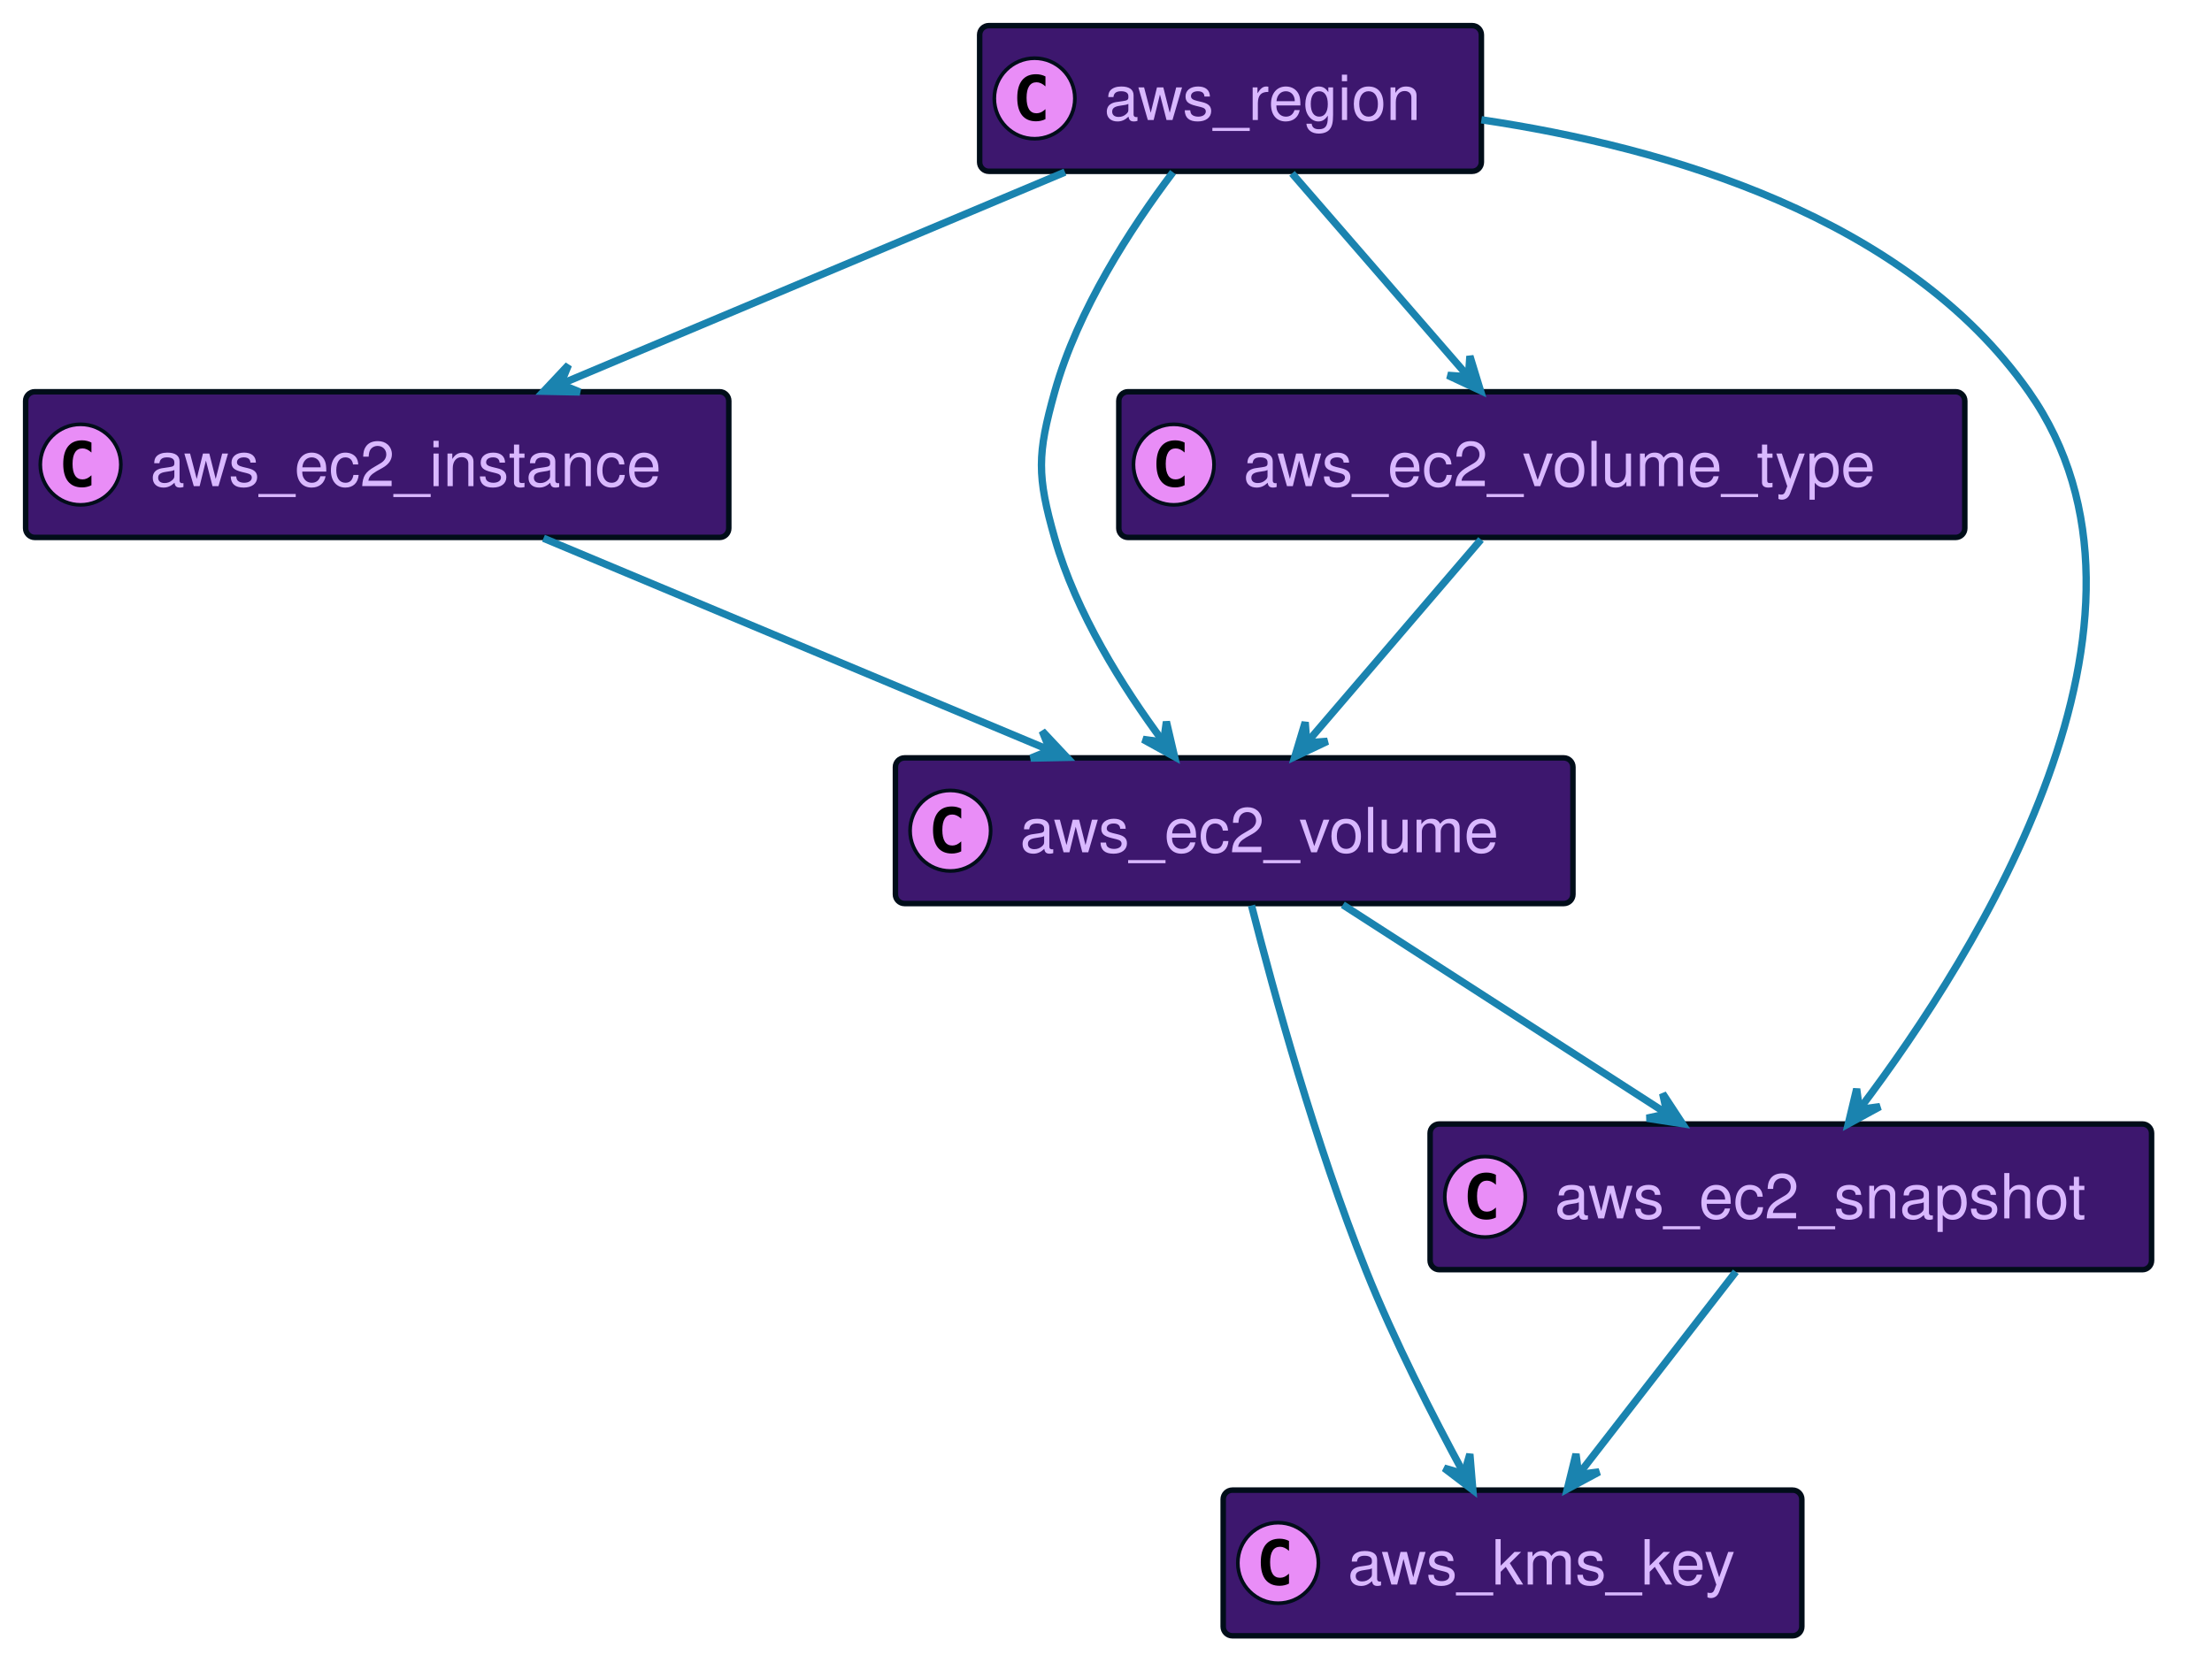
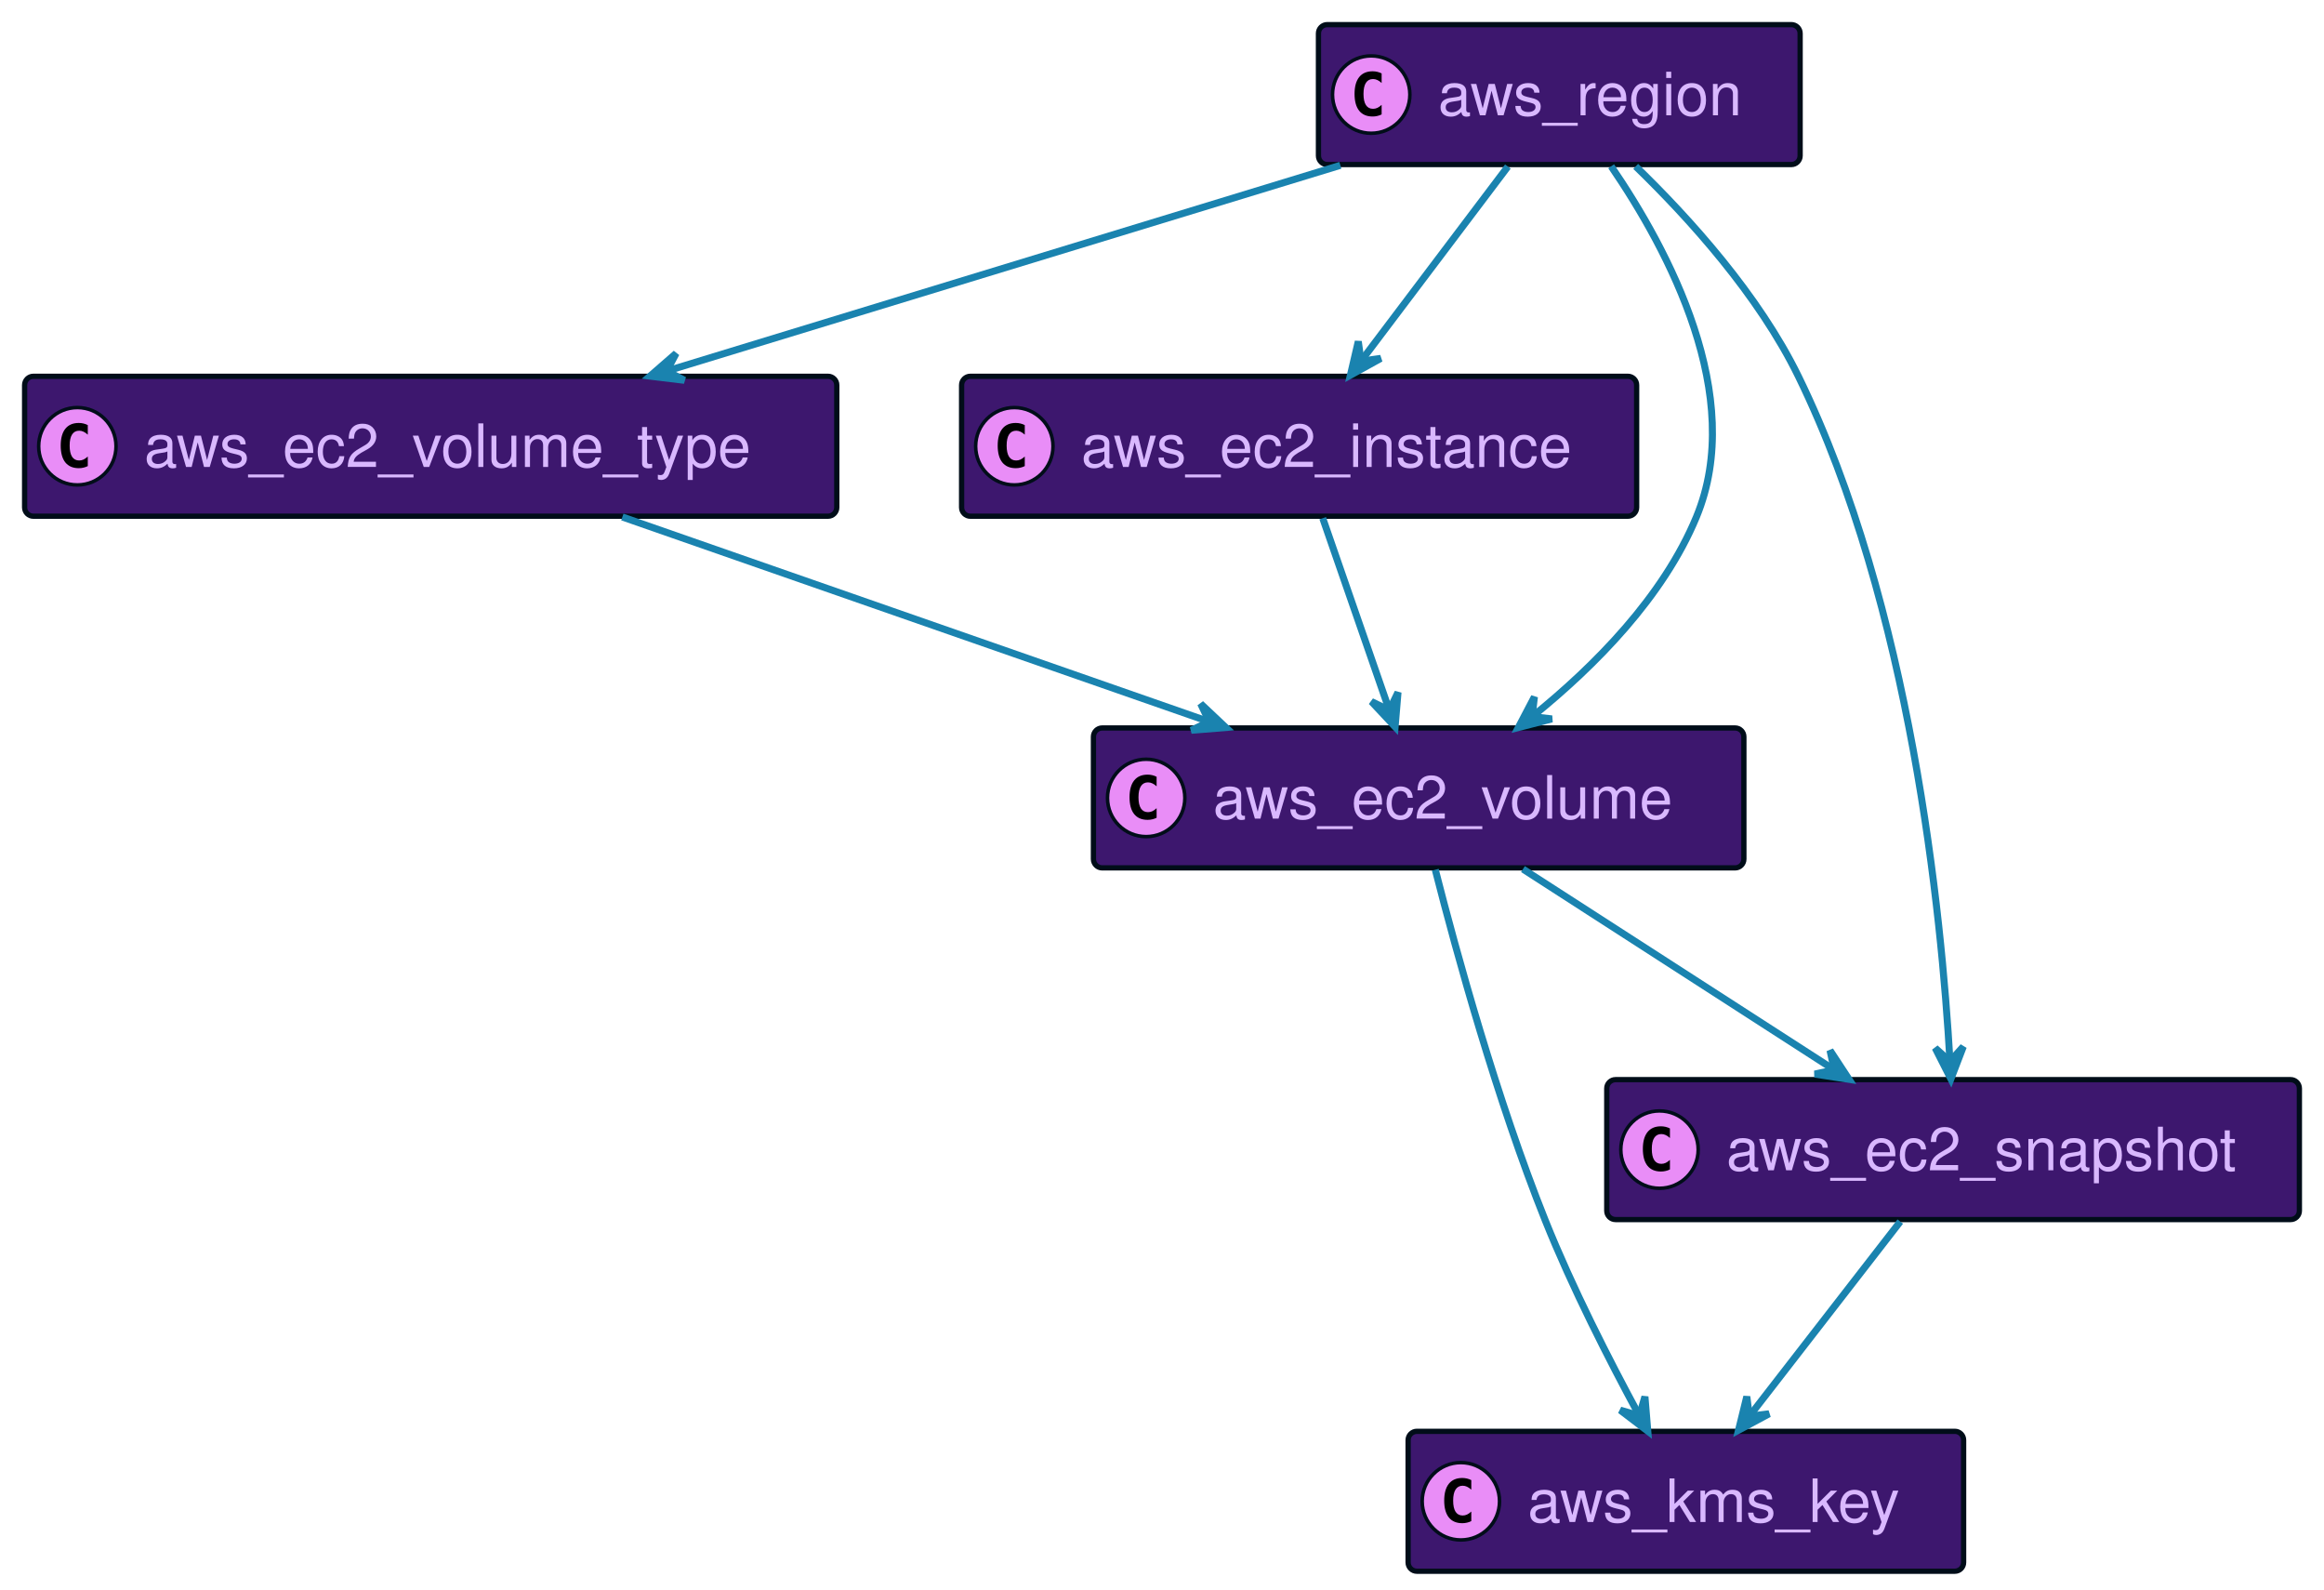
- <svg xmlns="http://www.w3.org/2000/svg" xmlns:xlink="http://www.w3.org/1999/xlink" width="604" height="452" preserveAspectRatio="none" style="width:604px;height:452px;background:#00000000">
+ <svg xmlns="http://www.w3.org/2000/svg" xmlns:xlink="http://www.w3.org/1999/xlink" width="661" height="452" preserveAspectRatio="none" style="width:661px;height:452px;background:#00000000">
  <a xlink:actuate="onRequest" xlink:href="#a" xlink:show="new" xlink:title="#aws_kms_key" xlink:type="simple" target="_top">
-     <rect id="a" width="158" height="39.789" x="334" y="407" fill="#3D176E" rx="2.5" ry="2.5" style="stroke:#000d19;stroke-width:1.5" />
-     <circle cx="349" cy="426.894" r="11" fill="#E98DF7" style="stroke:#000d19;stroke-width:1" />
-     <path d="M351.969 432.535q-.578.297-1.219.438-.64.156-1.344.156-2.5 0-3.828-1.64-1.312-1.657-1.312-4.782t1.312-4.781q1.328-1.656 3.828-1.656.703 0 1.344.156.656.156 1.219.453v2.719q-.625-.579-1.219-.844-.594-.281-1.219-.281-1.344 0-2.031 1.078-.688 1.062-.688 3.156 0 2.094.688 3.172.688 1.062 2.031 1.062.625 0 1.219-.265.594-.281 1.219-.86v2.72Z" />
-     <text x="368" y="432.78" fill="#D9B8FF" font-family="Helvetica" font-size="17" textLength="116">aws_kms_key</text>
+     <rect id="a" width="158" height="39.789" x="400.5" y="407" fill="#3D176E" rx="2.5" ry="2.5" style="stroke:#000d19;stroke-width:1.5" />
+     <circle cx="415.5" cy="426.894" r="11" fill="#E98DF7" style="stroke:#000d19;stroke-width:1" />
+     <path d="M418.469 432.535q-.578.297-1.219.438-.64.156-1.344.156-2.5 0-3.828-1.64-1.312-1.657-1.312-4.782t1.312-4.781q1.328-1.656 3.828-1.656.703 0 1.344.156.656.156 1.219.453v2.719q-.625-.579-1.219-.844-.594-.281-1.219-.281-1.344 0-2.031 1.078-.688 1.062-.688 3.156 0 2.094.688 3.172.688 1.062 2.031 1.062.625 0 1.219-.265.594-.281 1.219-.86v2.72Z" />
+     <text x="434.5" y="432.78" fill="#D9B8FF" font-family="Helvetica" font-size="17" textLength="116">aws_kms_key</text>
  </a>
-   <a xlink:actuate="onRequest" xlink:href="#b" xlink:show="new" xlink:title="#aws_ec2_instance" xlink:type="simple" target="_top">
-     <rect id="b" width="192" height="39.789" x="7" y="107" fill="#3D176E" rx="2.5" ry="2.5" style="stroke:#000d19;stroke-width:1.5" />
+   <a xlink:actuate="onRequest" xlink:href="#b" xlink:show="new" xlink:title="#aws_region" xlink:type="simple" target="_top">
+     <rect id="b" width="137" height="39.789" x="375" y="7" fill="#3D176E" rx="2.5" ry="2.5" style="stroke:#000d19;stroke-width:1.5" />
+     <circle cx="390" cy="26.895" r="11" fill="#E98DF7" style="stroke:#000d19;stroke-width:1" />
+     <path d="M392.969 32.535q-.578.297-1.219.438-.64.156-1.344.156-2.5 0-3.828-1.64-1.312-1.657-1.312-4.782t1.312-4.781q1.328-1.656 3.828-1.656.703 0 1.344.156.656.156 1.219.453v2.719q-.625-.578-1.219-.844-.594-.281-1.219-.281-1.344 0-2.031 1.078-.688 1.062-.688 3.156 0 2.094.688 3.172.688 1.062 2.031 1.062.625 0 1.219-.265.594-.281 1.219-.86v2.72Z" />
+     <text x="409" y="32.78" fill="#D9B8FF" font-family="Helvetica" font-size="17" textLength="95">aws_region</text>
+   </a>
+   <a xlink:actuate="onRequest" xlink:href="#c" xlink:show="new" xlink:title="#aws_ec2_volume_type" xlink:type="simple" target="_top">
+     <rect id="c" width="231" height="39.789" x="7" y="107" fill="#3D176E" rx="2.5" ry="2.5" style="stroke:#000d19;stroke-width:1.5" />
    <circle cx="22" cy="126.894" r="11" fill="#E98DF7" style="stroke:#000d19;stroke-width:1" />
    <path d="M24.969 132.535q-.578.297-1.219.438-.64.156-1.344.156-2.5 0-3.828-1.64-1.312-1.657-1.312-4.782t1.312-4.781q1.328-1.657 3.828-1.657.703 0 1.344.157.656.156 1.219.453v2.719q-.625-.579-1.219-.844-.594-.281-1.219-.281-1.343 0-2.031 1.078-.688 1.062-.688 3.156 0 2.094.688 3.172.688 1.062 2.031 1.062.625 0 1.219-.265.594-.281 1.219-.86v2.72Z" />
-     <text x="41" y="132.78" fill="#D9B8FF" font-family="Helvetica" font-size="17" textLength="150">aws_ec2_instance</text>
+     <text x="41" y="132.78" fill="#D9B8FF" font-family="Helvetica" font-size="17" textLength="189">aws_ec2_volume_type</text>
  </a>
-   <a xlink:actuate="onRequest" xlink:href="#c" xlink:show="new" xlink:title="#aws_ec2_snapshot" xlink:type="simple" target="_top">
-     <rect id="c" width="197" height="39.789" x="390.5" y="307" fill="#3D176E" rx="2.5" ry="2.5" style="stroke:#000d19;stroke-width:1.5" />
-     <circle cx="405.5" cy="326.894" r="11" fill="#E98DF7" style="stroke:#000d19;stroke-width:1" />
-     <path d="M408.469 332.535q-.578.297-1.219.438-.64.156-1.344.156-2.5 0-3.828-1.64-1.312-1.657-1.312-4.782t1.312-4.781q1.328-1.656 3.828-1.656.703 0 1.344.156.656.156 1.219.453v2.719q-.625-.579-1.219-.844-.594-.281-1.219-.281-1.344 0-2.031 1.078-.688 1.062-.688 3.156 0 2.094.688 3.172.688 1.062 2.031 1.062.625 0 1.219-.265.594-.281 1.219-.86v2.72Z" />
-     <text x="424.5" y="332.78" fill="#D9B8FF" font-family="Helvetica" font-size="17" textLength="155">aws_ec2_snapshot</text>
+   <a xlink:actuate="onRequest" xlink:href="#d" xlink:show="new" xlink:title="#aws_ec2_instance" xlink:type="simple" target="_top">
+     <rect id="d" width="192" height="39.789" x="273.5" y="107" fill="#3D176E" rx="2.5" ry="2.5" style="stroke:#000d19;stroke-width:1.5" />
+     <circle cx="288.5" cy="126.894" r="11" fill="#E98DF7" style="stroke:#000d19;stroke-width:1" />
+     <path d="M291.469 132.535q-.578.297-1.219.438-.64.156-1.344.156-2.5 0-3.828-1.64-1.312-1.657-1.312-4.782t1.312-4.781q1.328-1.657 3.828-1.657.703 0 1.344.157.656.156 1.219.453v2.719q-.625-.579-1.219-.844-.594-.281-1.219-.281-1.344 0-2.031 1.078-.688 1.062-.688 3.156 0 2.094.688 3.172.688 1.062 2.031 1.062.625 0 1.219-.265.594-.281 1.219-.86v2.72Z" />
+     <text x="307.5" y="132.78" fill="#D9B8FF" font-family="Helvetica" font-size="17" textLength="150">aws_ec2_instance</text>
  </a>
-   <a xlink:actuate="onRequest" xlink:href="#d" xlink:show="new" xlink:title="#aws_ec2_volume" xlink:type="simple" target="_top">
-     <rect id="d" width="185" height="39.789" x="244.5" y="207" fill="#3D176E" rx="2.5" ry="2.5" style="stroke:#000d19;stroke-width:1.5" />
-     <circle cx="259.5" cy="226.894" r="11" fill="#E98DF7" style="stroke:#000d19;stroke-width:1" />
-     <path d="M262.469 232.535q-.578.297-1.219.438-.64.156-1.344.156-2.5 0-3.828-1.64-1.312-1.657-1.312-4.782t1.312-4.781q1.328-1.656 3.828-1.656.703 0 1.344.156.656.156 1.219.453v2.719q-.625-.579-1.219-.844-.594-.281-1.219-.281-1.344 0-2.031 1.078-.688 1.062-.688 3.156 0 2.094.688 3.172.688 1.062 2.031 1.062.625 0 1.219-.265.594-.281 1.219-.86v2.72Z" />
-     <text x="278.5" y="232.78" fill="#D9B8FF" font-family="Helvetica" font-size="17" textLength="143">aws_ec2_volume</text>
+   <a xlink:actuate="onRequest" xlink:href="#e" xlink:show="new" xlink:title="#aws_ec2_snapshot" xlink:type="simple" target="_top">
+     <rect id="e" width="197" height="39.789" x="457" y="307" fill="#3D176E" rx="2.5" ry="2.5" style="stroke:#000d19;stroke-width:1.5" />
+     <circle cx="472" cy="326.894" r="11" fill="#E98DF7" style="stroke:#000d19;stroke-width:1" />
+     <path d="M474.969 332.535q-.578.297-1.219.438-.64.156-1.344.156-2.5 0-3.828-1.64-1.312-1.657-1.312-4.782t1.312-4.781q1.328-1.656 3.828-1.656.703 0 1.344.156.656.156 1.219.453v2.719q-.625-.579-1.219-.844-.594-.281-1.219-.281-1.344 0-2.031 1.078-.688 1.062-.688 3.156 0 2.094.688 3.172.688 1.062 2.031 1.062.625 0 1.219-.265.594-.281 1.219-.86v2.72Z" />
+     <text x="491" y="332.78" fill="#D9B8FF" font-family="Helvetica" font-size="17" textLength="155">aws_ec2_snapshot</text>
  </a>
-   <a xlink:actuate="onRequest" xlink:href="#e" xlink:show="new" xlink:title="#aws_ec2_volume_type" xlink:type="simple" target="_top">
-     <rect id="e" width="231" height="39.789" x="305.5" y="107" fill="#3D176E" rx="2.5" ry="2.5" style="stroke:#000d19;stroke-width:1.5" />
-     <circle cx="320.5" cy="126.894" r="11" fill="#E98DF7" style="stroke:#000d19;stroke-width:1" />
-     <path d="M323.469 132.535q-.578.297-1.219.438-.64.156-1.344.156-2.5 0-3.828-1.64-1.312-1.657-1.312-4.782t1.312-4.781q1.328-1.657 3.828-1.657.703 0 1.344.157.656.156 1.219.453v2.719q-.625-.579-1.219-.844-.594-.281-1.219-.281-1.344 0-2.031 1.078-.688 1.062-.688 3.156 0 2.094.688 3.172.688 1.062 2.031 1.062.625 0 1.219-.265.594-.281 1.219-.86v2.72Z" />
-     <text x="339.5" y="132.78" fill="#D9B8FF" font-family="Helvetica" font-size="17" textLength="189">aws_ec2_volume_type</text>
+   <a xlink:actuate="onRequest" xlink:href="#f" xlink:show="new" xlink:title="#aws_ec2_volume" xlink:type="simple" target="_top">
+     <rect id="f" width="185" height="39.789" x="311" y="207" fill="#3D176E" rx="2.5" ry="2.5" style="stroke:#000d19;stroke-width:1.5" />
+     <circle cx="326" cy="226.894" r="11" fill="#E98DF7" style="stroke:#000d19;stroke-width:1" />
+     <path d="M328.969 232.535q-.578.297-1.219.438-.64.156-1.344.156-2.5 0-3.828-1.64-1.312-1.657-1.312-4.782t1.312-4.781q1.328-1.656 3.828-1.656.703 0 1.344.156.656.156 1.219.453v2.719q-.625-.579-1.219-.844-.594-.281-1.219-.281-1.344 0-2.031 1.078-.688 1.062-.688 3.156 0 2.094.688 3.172.688 1.062 2.031 1.062.625 0 1.219-.265.594-.281 1.219-.86v2.72Z" />
+     <text x="345" y="232.78" fill="#D9B8FF" font-family="Helvetica" font-size="17" textLength="143">aws_ec2_volume</text>
  </a>
-   <a xlink:actuate="onRequest" xlink:href="#f" xlink:show="new" xlink:title="#aws_region" xlink:type="simple" target="_top">
-     <rect id="f" width="137" height="39.789" x="267.5" y="7" fill="#3D176E" rx="2.5" ry="2.5" style="stroke:#000d19;stroke-width:1.5" />
-     <circle cx="282.5" cy="26.895" r="11" fill="#E98DF7" style="stroke:#000d19;stroke-width:1" />
-     <path d="M285.469 32.535q-.578.297-1.219.438-.64.156-1.344.156-2.5 0-3.828-1.64-1.312-1.657-1.312-4.782t1.312-4.781q1.328-1.656 3.828-1.656.703 0 1.344.156.656.156 1.219.453v2.719q-.625-.578-1.219-.844-.594-.281-1.219-.281-1.344 0-2.031 1.078-.688 1.062-.688 3.156 0 2.094.688 3.172.688 1.062 2.031 1.062.625 0 1.219-.265.594-.281 1.219-.86v2.72Z" />
-     <text x="301.5" y="32.78" fill="#D9B8FF" font-family="Helvetica" font-size="17" textLength="95">aws_region</text>
-   </a>
-   <path fill="none" d="M148.4 147.01c39.59 16.58 96.95 40.61 138.01 57.8" style="stroke:#1a83af;stroke-width:2" />
-   <path fill="#1A83AF" d="m291.33 206.87-6.743-7.18 2.135 5.24-5.239 2.134 9.847-.194z" style="stroke:#1a83af;stroke-width:2" />
-   <path fill="none" d="M473.98 347.36c-12.28 15.84-29.69 38.3-42.77 55.16" style="stroke:#1a83af;stroke-width:2" />
-   <path fill="#1A83AF" d="m427.98 406.68 8.676-4.661-5.612.71-.71-5.613-2.354 9.564z" style="stroke:#1a83af;stroke-width:2" />
-   <path fill="none" d="M366.67 247.13c25.32 16.32 61.73 39.8 88.24 56.89" style="stroke:#1a83af;stroke-width:2" />
-   <path fill="#1A83AF" d="m459.41 306.92-5.408-8.232 1.202 5.528-5.528 1.202 9.734 1.502z" style="stroke:#1a83af;stroke-width:2" />
-   <path fill="none" d="M341.73 247.31c6.09 23.84 17.54 65.43 31.27 99.69 7.67 19.14 18.28 39.91 26.65 55.35" style="stroke:#1a83af;stroke-width:2" />
-   <path fill="#1A83AF" d="m402.17 406.96-.812-9.815-1.588 5.429-5.43-1.589 7.83 5.975z" style="stroke:#1a83af;stroke-width:2" />
-   <path fill="none" d="M404.4 147.36c-13.57 15.84-32.82 38.3-47.27 55.16" style="stroke:#1a83af;stroke-width:2" />
-   <path fill="#1A83AF" d="m353.56 206.68 8.902-4.214-5.641.424-.423-5.641-2.838 9.431z" style="stroke:#1a83af;stroke-width:2" />
-   <path fill="none" d="M290.8 47.01c-39.42 16.58-96.54 40.61-137.42 57.8" style="stroke:#1a83af;stroke-width:2" />
-   <path fill="#1A83AF" d="m148.47 106.87 9.847.194-5.239-2.134 2.135-5.24-6.743 7.18z" style="stroke:#1a83af;stroke-width:2" />
-   <path fill="none" d="M320.29 47.04C308.84 62.22 294.27 84.59 288 107c-4.79 17.12-4.87 22.9 0 40 5.82 20.43 18.61 40.74 29.66 55.64" style="stroke:#1a83af;stroke-width:2" />
-   <path fill="#1A83AF" d="m320.73 206.7-2.238-9.591-.778 5.603-5.603-.777 8.619 4.765z" style="stroke:#1a83af;stroke-width:2" />
-   <path fill="none" d="M404.51 32.72C455 40.21 520.49 59.21 554 107c43.48 62-14.06 153.35-46.12 195.77" style="stroke:#1a83af;stroke-width:2" />
-   <path fill="#1A83AF" d="m504.68 306.97 8.649-4.711-5.608.742-.742-5.608-2.299 9.577z" style="stroke:#1a83af;stroke-width:2" />
-   <path fill="none" d="M352.79 47.36c13.74 15.84 33.22 38.3 47.84 55.16" style="stroke:#1a83af;stroke-width:2" />
-   <path fill="#1A83AF" d="m404.24 106.68-2.878-9.419-.4 5.643-5.642-.4 8.92 4.176z" style="stroke:#1a83af;stroke-width:2" />
+   <path fill="none" d="m428.88 47.36-41.65 55.16" style="stroke:#1a83af;stroke-width:2" />
+   <path fill="#1A83AF" d="m384.09 106.68 8.62-4.766-5.604.778-.778-5.603-2.238 9.591z" style="stroke:#1a83af;stroke-width:2" />
+   <path fill="none" d="M465.23 47.31c15.3 14.82 34.99 36.6 46.27 59.69 32 65.49 40.73 152.87 43.11 194.69" style="stroke:#1a83af;stroke-width:2" />
+   <path fill="#1A83AF" d="m554.88 306.8 3.531-9.194-3.788 4.2-4.201-3.788 4.458 8.782z" style="stroke:#1a83af;stroke-width:2" />
+   <path fill="none" d="M381.23 47.01c-54.95 16.78-134.87 41.18-191.31 58.41" style="stroke:#1a83af;stroke-width:2" />
+   <path fill="#1A83AF" d="m184.87 106.96 9.778 1.178-4.999-2.647 2.648-5-7.427 6.469z" style="stroke:#1a83af;stroke-width:2" />
+   <path fill="none" d="M458.25 47.29c16.3 23.81 38.48 65.36 24.25 99.71-9.44 22.8-29.01 42.45-46.31 56.45" style="stroke:#1a83af;stroke-width:2" />
+   <path fill="#1A83AF" d="m431.85 206.88 9.539-2.452-5.62-.652.653-5.62-4.572 8.724z" style="stroke:#1a83af;stroke-width:2" />
+   <path fill="none" d="M177.01 147.01c47.84 16.68 117.28 40.9 166.64 58.12" style="stroke:#1a83af;stroke-width:2" />
+   <path fill="#1A83AF" d="m348.66 206.87-7.164-6.758 2.447 5.1-5.1 2.447 9.817-.789z" style="stroke:#1a83af;stroke-width:2" />
+   <path fill="none" d="M376.22 147.36c5.4 15.57 13.02 37.54 18.83 54.3" style="stroke:#1a83af;stroke-width:2" />
+   <path fill="#1A83AF" d="m396.8 206.68.825-9.814-2.466 5.09-5.091-2.465 6.732 7.189z" style="stroke:#1a83af;stroke-width:2" />
+   <path fill="none" d="M540.48 347.36c-12.28 15.84-29.69 38.3-42.77 55.16" style="stroke:#1a83af;stroke-width:2" />
+   <path fill="#1A83AF" d="m494.48 406.68 8.676-4.661-5.612.71-.71-5.613-2.354 9.564z" style="stroke:#1a83af;stroke-width:2" />
+   <path fill="none" d="M408.23 247.31c6.09 23.84 17.54 65.43 31.27 99.69 7.67 19.14 18.28 39.91 26.65 55.35" style="stroke:#1a83af;stroke-width:2" />
+   <path fill="#1A83AF" d="m468.67 406.96-.812-9.815-1.588 5.429-5.43-1.589 7.83 5.975z" style="stroke:#1a83af;stroke-width:2" />
+   <path fill="none" d="M433.17 247.13c25.32 16.32 61.73 39.8 88.24 56.89" style="stroke:#1a83af;stroke-width:2" />
+   <path fill="#1A83AF" d="m525.91 306.92-5.408-8.232 1.202 5.528-5.528 1.202 9.734 1.502z" style="stroke:#1a83af;stroke-width:2" />
</svg>
